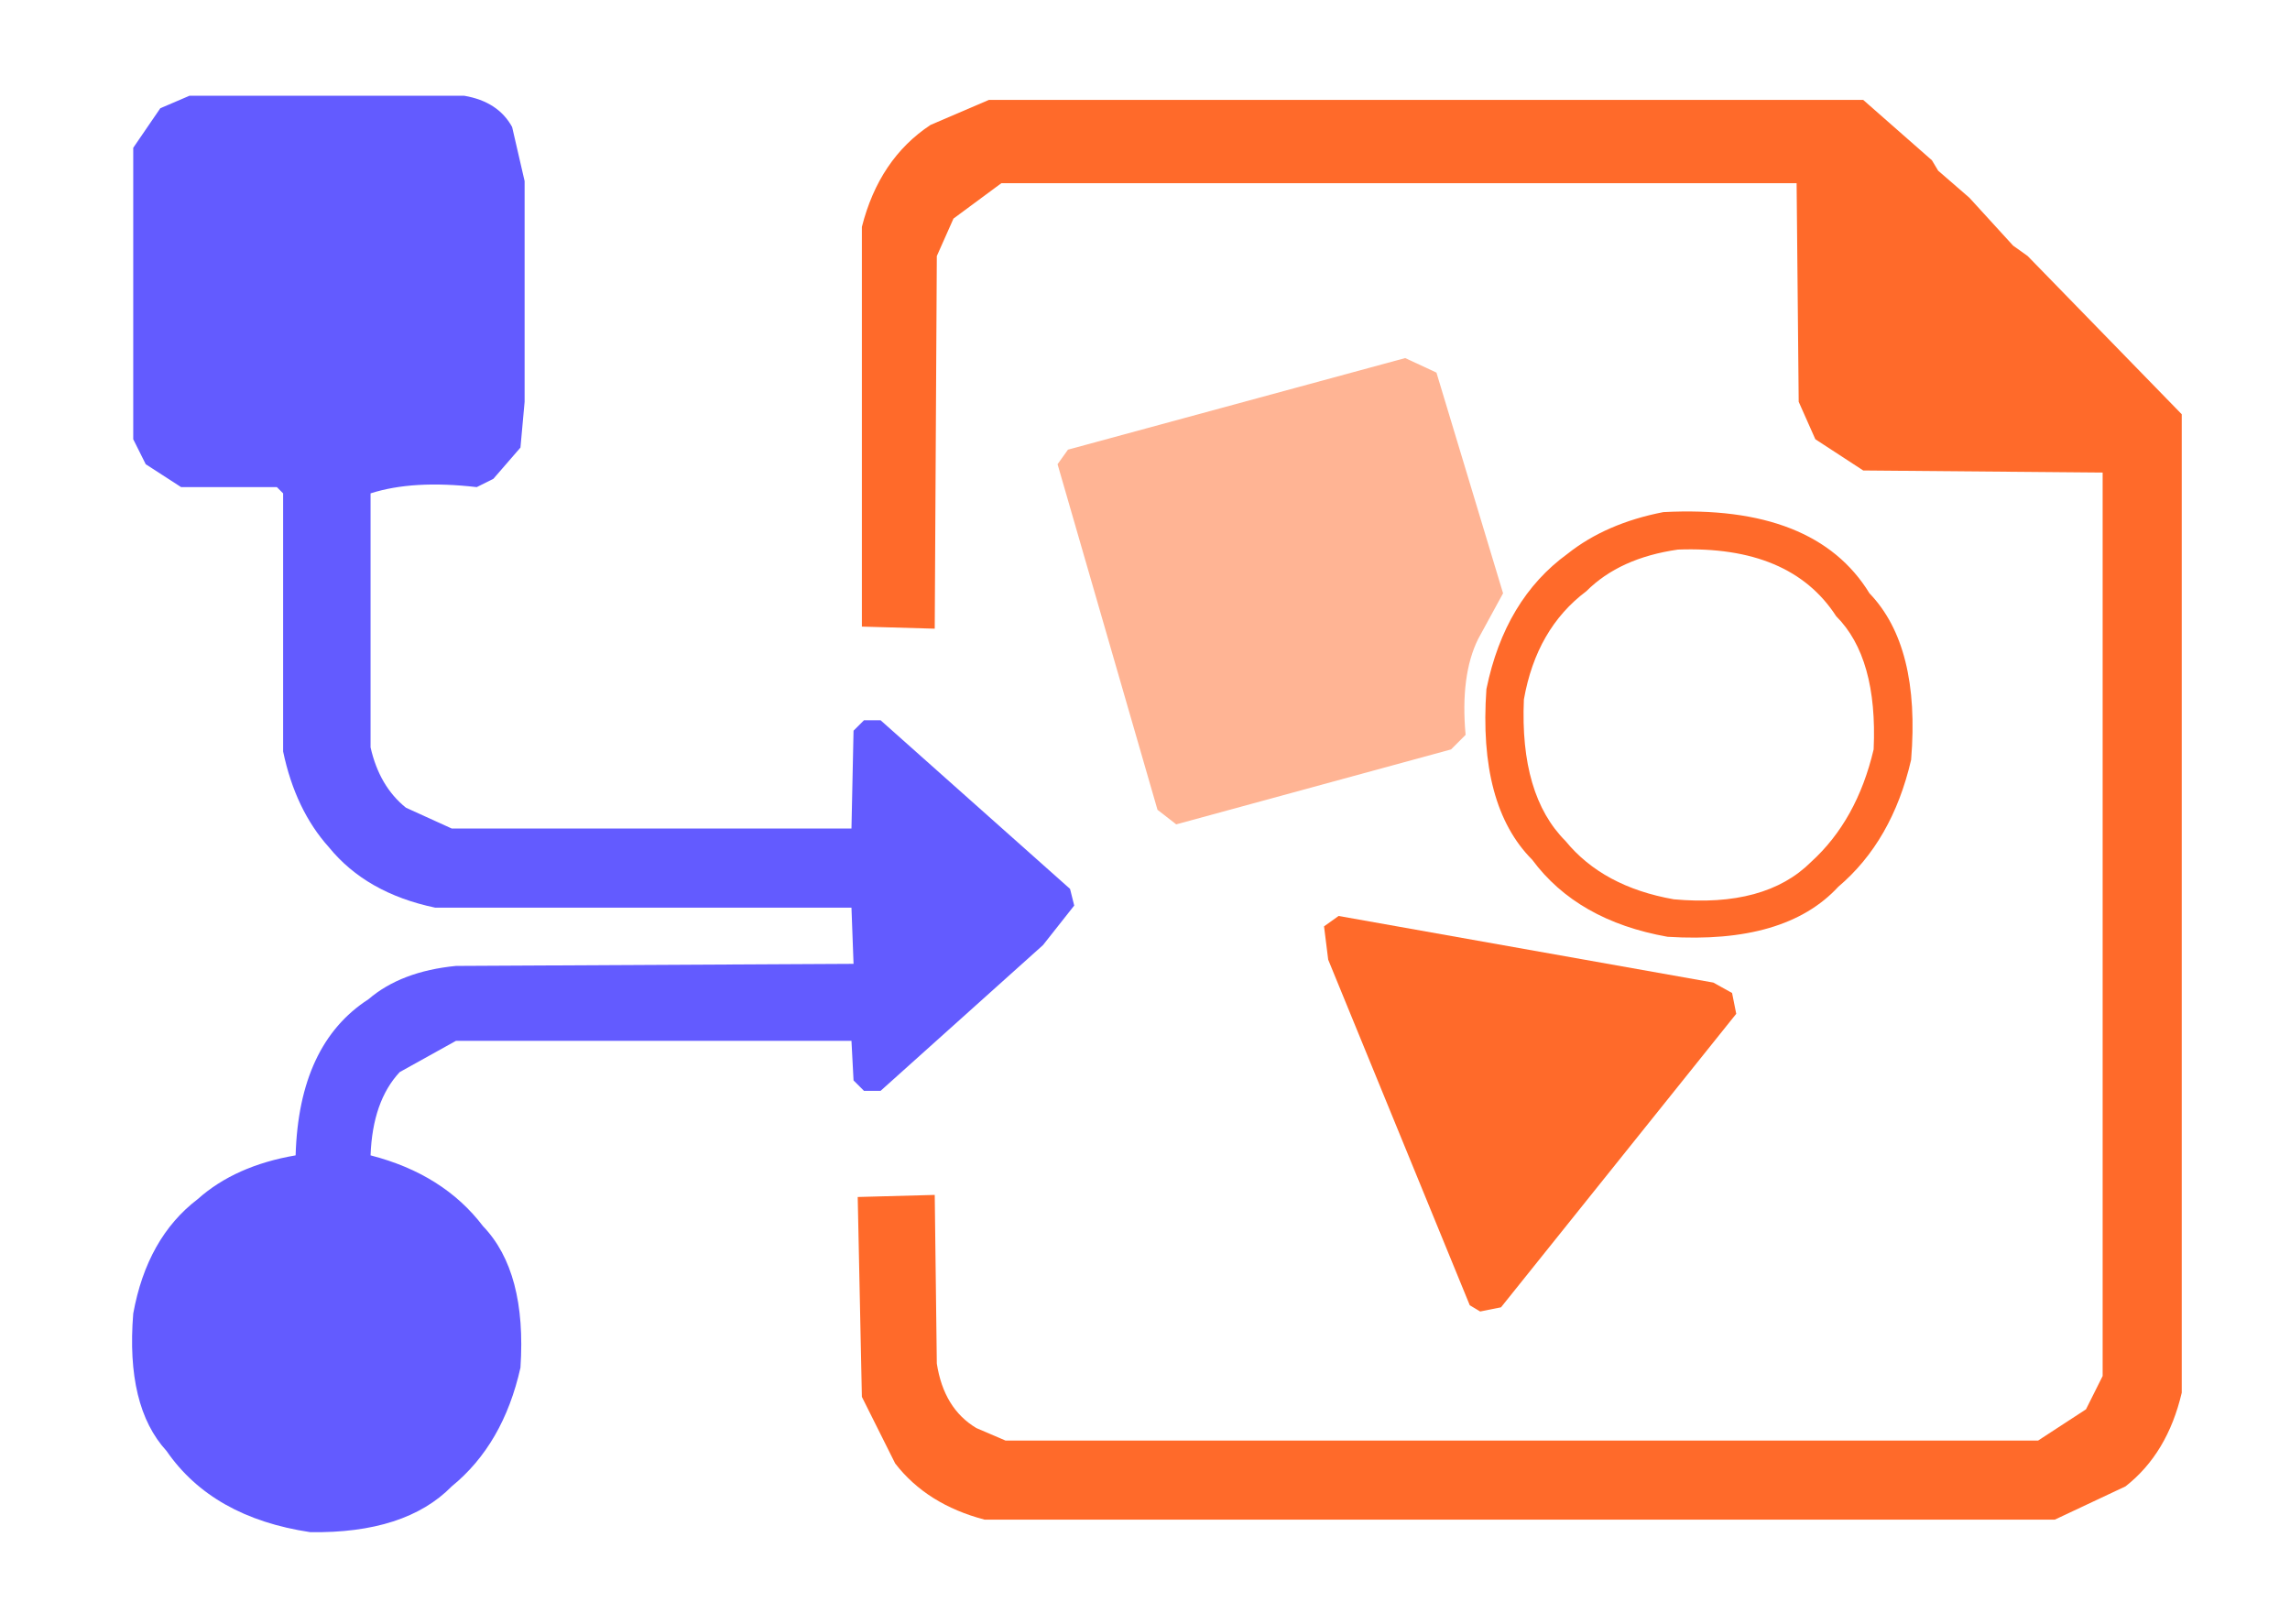
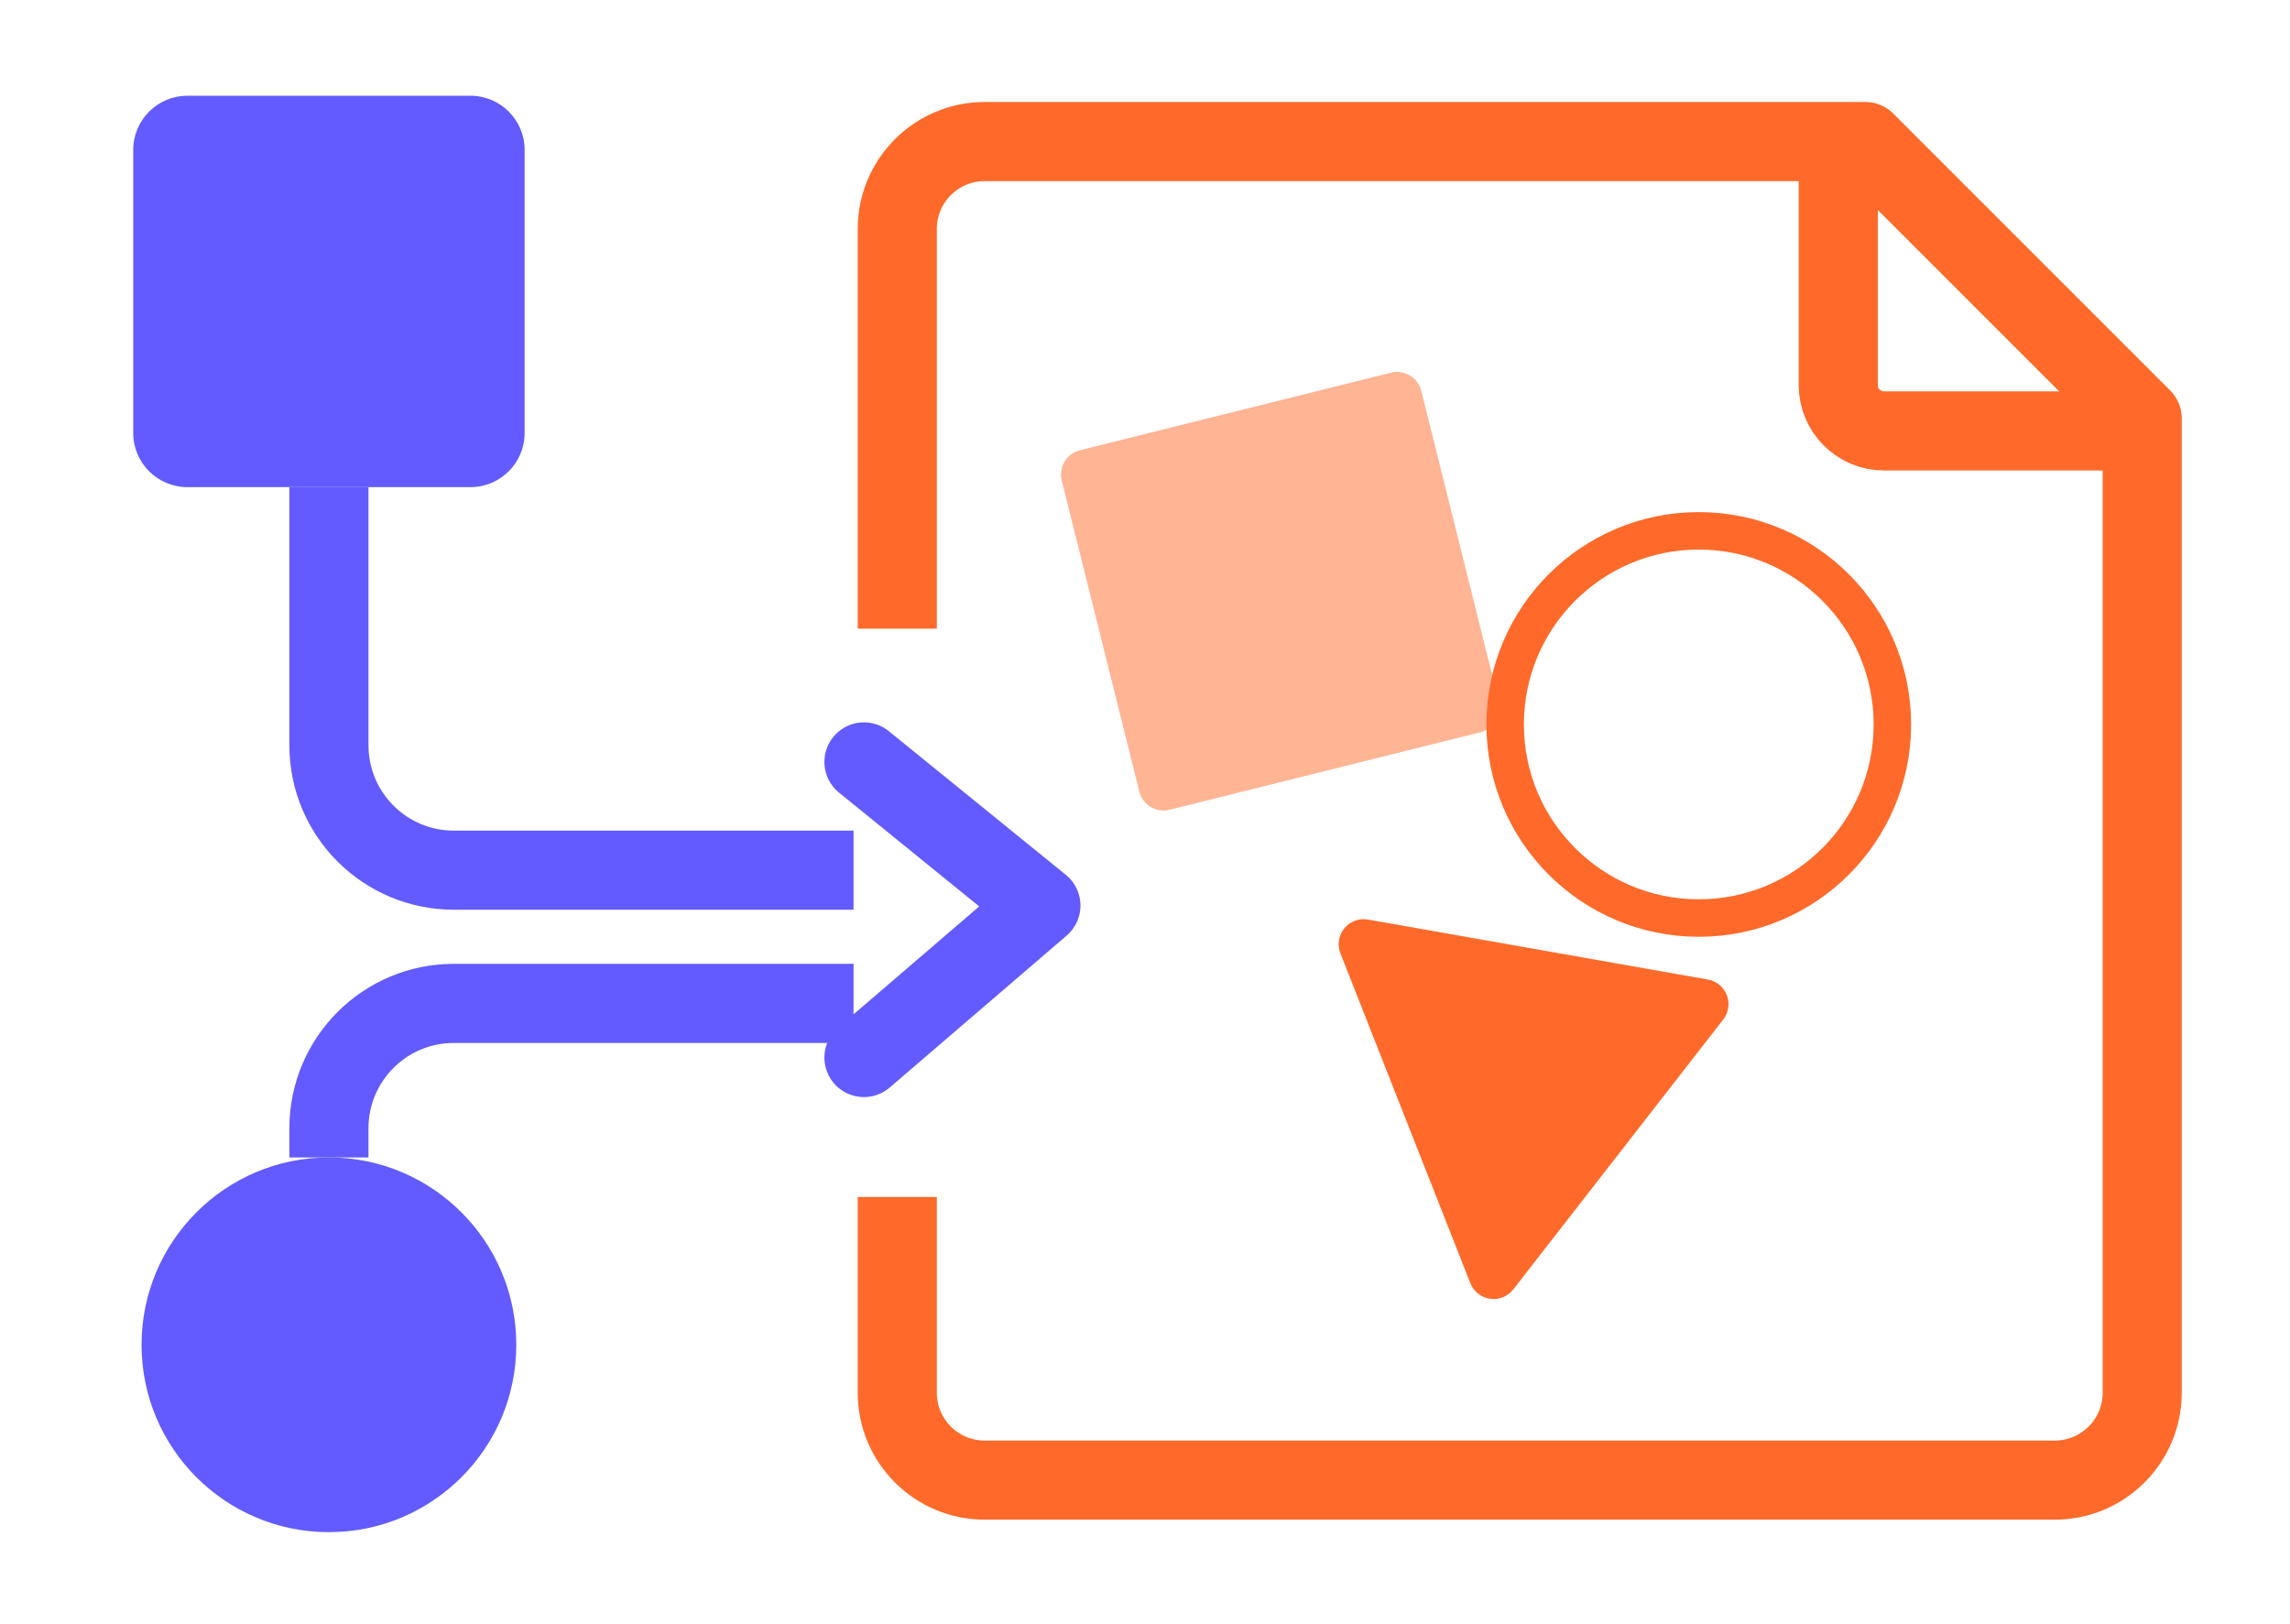
<svg xmlns="http://www.w3.org/2000/svg" viewBox="0 0 550 390" role="img">
-   <path fill="#635BFF" d="       M 45.5 23 L 111.5 23 Q 119.63 24.38 123 30.5 L 126 43.5 L 126 96.5 L 125 107.5 L 118.5 115 L 114.5 117 Q 99.22 115.22 89 118.5 L 89 179.5 Q 91.12 188.88 97.5 194 L 108.5 199 L 204.5 199 L 205 175.5 L 207.5 173 L 211.5 173 L 257 213.5 L 258 217.5 L 250.5 227 L 211.5 262 L 207.5 262 L 205 259.5 L 204.5 250 L 109.5 250 L 96 257.5 Q 89.48 264.48 89 277.5 Q 106.5 282 116 294.5 Q 126.54 305.46 125 328.5 Q 120.89 346.89 108.5 357 Q 97.35 368.35 74.5 368 Q 51.02 364.48 40 348.5 Q 30.19 337.81 32 315.5 Q 35.3 297.3 47.5 288 Q 56.48 279.98 71 277.5 Q 71.78 250.78 88.5 240 Q 96.3 233.3 109.5 232 L 205 231.5 L 204.5 218 L 104.5 218 Q 87.97 214.53 79 203.5 Q 70.95 194.55 68 180.5 L 68 118.5 L 66.5 117 L 43.5 117 L 35 111.5 L 32 105.5 L 32 35.5 L 38.5 26 L 45.5 23 Z" />
-   <path fill="#FF6A2A" d="       M 237.5 24 L 447.5 24 L 464 38.5 L 465.5 41 L 473 47.5 L 483.5 59 L 487 61.5 L 524 99.5 L 524 334.5 Q 520.59 349.09 510.5 357 L 493.5 365 L 236.5 365 Q 222.63 361.37 215 351.5 L 207 335.5 L 206 287.5 L 224.5 287 L 225 327.5 Q 226.67 338.33 234.5 343 L 241.5 346 L 489.5 346 L 501 338.5 L 505 330.5 L 505 113.5 L 447.5 113 L 436 105.5 L 432 96.5 L 431.5 44 L 240.5 44 L 229 52.5 L 225 61.5 L 224.5 151 L 207 150.5 L 207 54.5 Q 211.15 38.15 223.5 30 L 237.5 24 Z" />
-   <path fill="#FF6A2A" fill-opacity=".5" d="       M 337.5 86 L 345 89.5 L 361 142.5 L 355 153.5 Q 350.71 162.21 352 176.5 L 348.5 180 L 282.5 198 L 278 194.5 L 254 111.5 L 256.5 108 L 337.5 86 Z" />
-   <path fill="#FF6A2A" d="       M 399.5 123 Q 435.89 121.11 449 142.5 Q 461.25 155.25 459 182.5 Q 454.49 201.99 441.5 213 Q 428.78 226.78 400.5 225 Q 378.85 221.15 368 206.5 Q 355.02 193.48 357 165.5 Q 361.43 143.93 376.5 133 Q 385.69 125.69 399.5 123 Z M 403 132 Q 389 134 381 142 Q 369 151 366 168 Q 365 191 376 202 Q 385 213 402 216 Q 424 218 435 207 Q 446 197 450 180 Q 451 158 441 148 Q 430 131 403 132 Z" />
-   <path fill="#FF6A2A" d="M 321.5 220 L 411.5 236 L 416 238.5 L 417 243.5 L 360.5 314 L 355.5 315 L 353 313.5 L 319 230.5 L 318 222.5 L 321.5 220 Z" />
+   <rect x="32" y="23" width="94" height="94" rx="13" fill="#635BFF" />
+   <circle cx="79" cy="323" r="45" fill="#635BFF" />
+   <g fill="none" stroke="#635BFF" stroke-width="19" stroke-linecap="butt">
+     <path d="M79 117V179A30 30 0 0 0 109 209H205" />
+     <path d="M79 278V271A30 30 0 0 1 109 241H205" />
+   </g>
+   <path d="m207.5 183 42.5 34.5-42.5 36.5" fill="none" stroke="#635BFF" stroke-width="19" stroke-linecap="round" stroke-linejoin="round" />
+   <path d="M215.5 151V55A21 21 0 0 1 236.5 34H448l66.5 66.5v234A21 21 0 0 1 493.5 355.5h-257a21 21 0 0 1-21-21v-47" fill="none" stroke="#FF6A2A" stroke-width="19" stroke-linecap="butt" stroke-linejoin="round" />
+   <path d="M441.5 34v58.5a11 11 0 0 0 11 11h62" fill="none" stroke="#FF6A2A" stroke-width="19" stroke-linecap="butt" stroke-linejoin="round" />
+   <rect x="263" y="97.5" width="89" height="89" rx="6" fill="#FF6A2A" fill-opacity=".5" transform="rotate(-14 307.5 142)" />
+   <circle cx="408" cy="174" r="46.5" fill="none" stroke="#FF6A2A" stroke-width="9" />
+   <path d="M321.93 228.97A6 6 0 0 1 328.55 220.86L410.19 235.27A6 6 0 0 1 413.89 244.86L363.46 309.69A6 6 0 0 1 353.14 308.21Z" fill="#FF6A2A" />
</svg>
